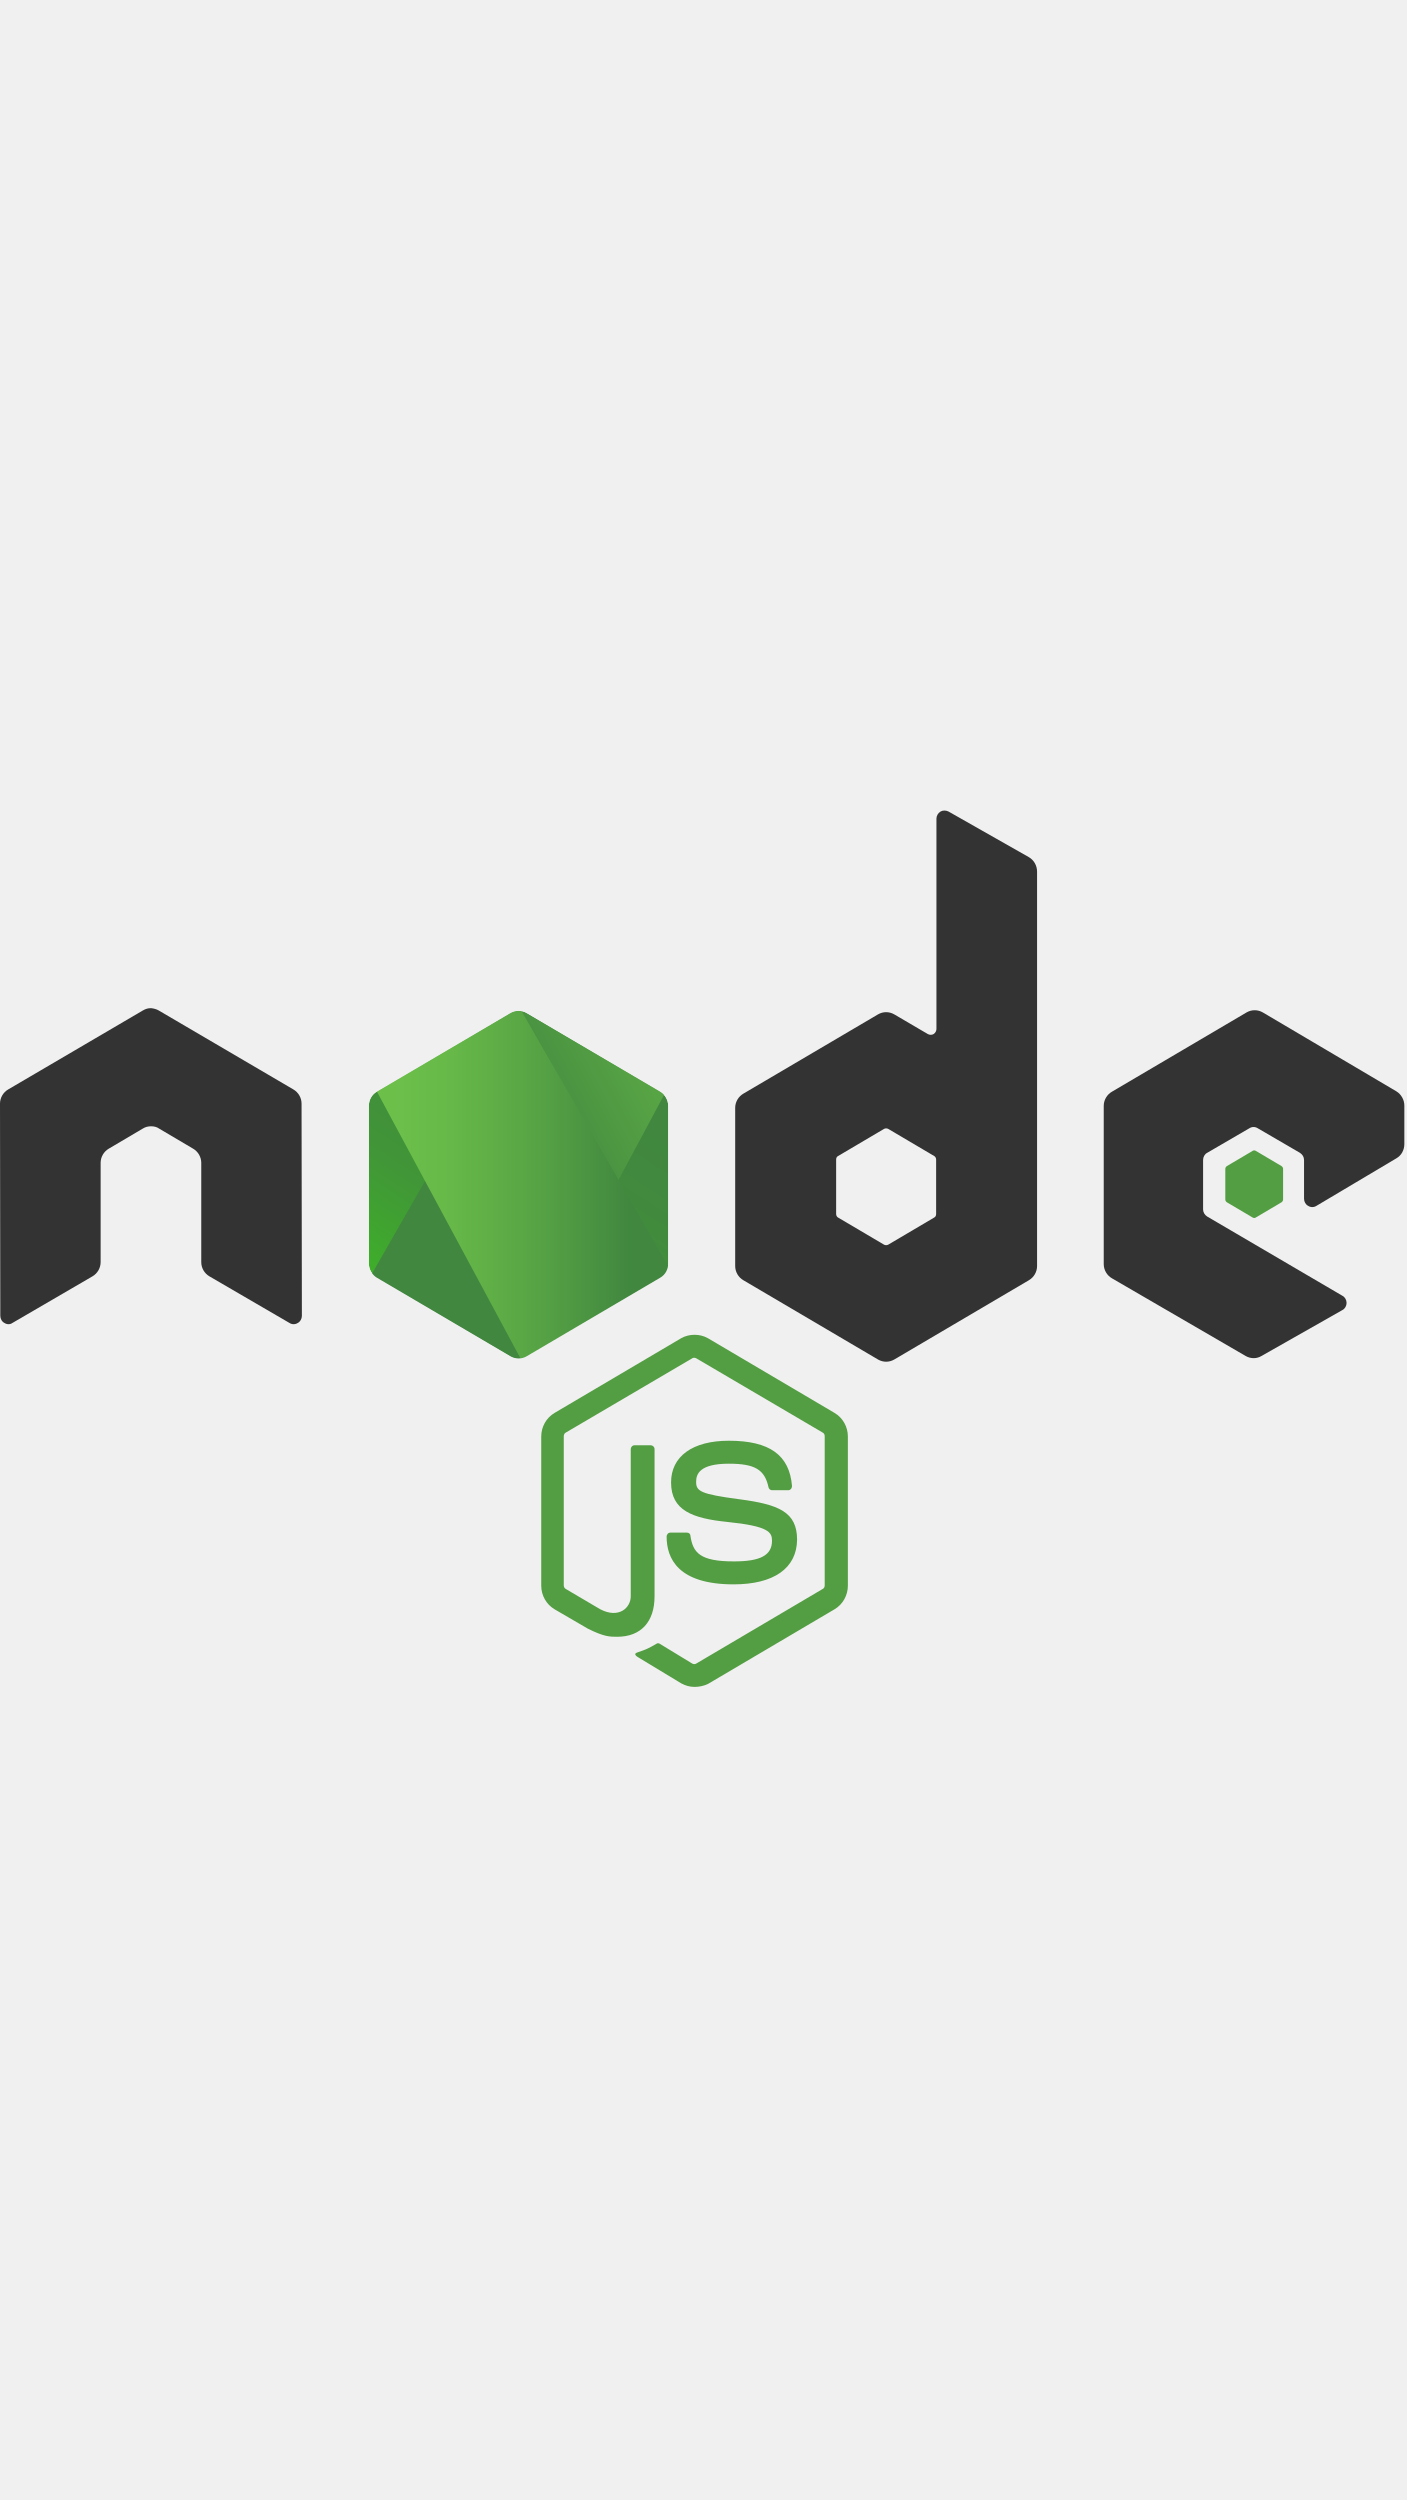
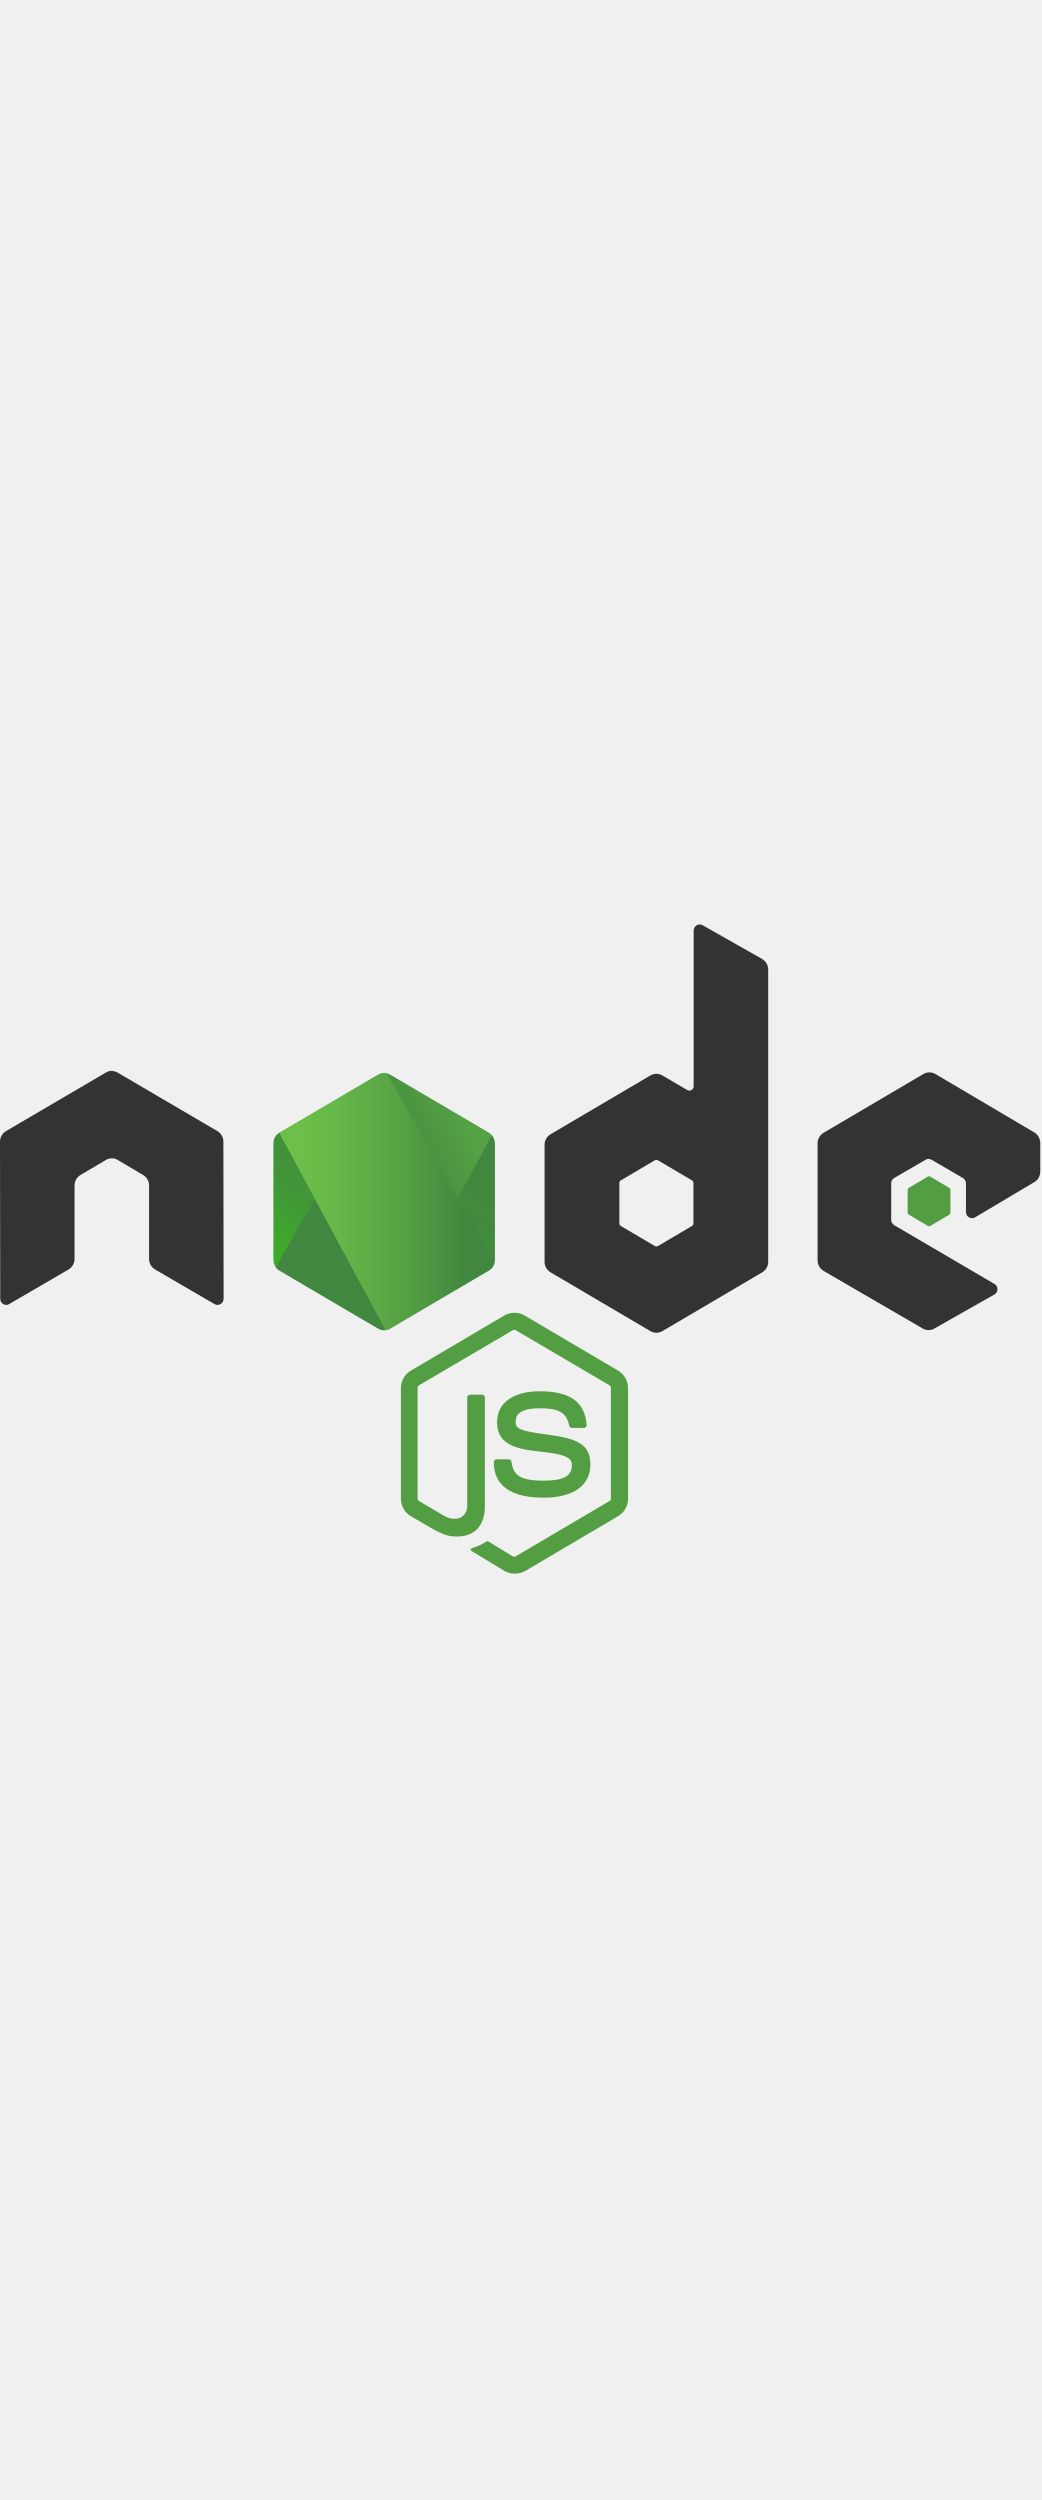
- <svg xmlns="http://www.w3.org/2000/svg" width="1800" height="3200" viewBox="0 0 104 65" fill="none">
+ <svg xmlns="http://www.w3.org/2000/svg" width="1000" height="2400" viewBox="0 0 104 65" fill="none">
  <path d="M51.366 64.812C51.014 64.812 50.685 64.717 50.38 64.549L47.258 62.659C46.788 62.396 47.023 62.3 47.164 62.252C47.798 62.037 47.915 61.989 48.572 61.607C48.643 61.559 48.737 61.583 48.807 61.63L51.202 63.09C51.296 63.138 51.413 63.138 51.483 63.09L60.851 57.563C60.944 57.515 60.991 57.42 60.991 57.3V46.271C60.991 46.151 60.944 46.055 60.851 46.008L51.483 40.505C51.39 40.457 51.272 40.457 51.202 40.505L41.835 46.008C41.741 46.055 41.694 46.175 41.694 46.271V57.3C41.694 57.396 41.741 57.515 41.835 57.563L44.394 59.071C45.779 59.788 46.647 58.951 46.647 58.114V47.228C46.647 47.084 46.765 46.941 46.929 46.941H48.126C48.267 46.941 48.408 47.06 48.408 47.228V58.114C48.408 60.004 47.399 61.104 45.638 61.104C45.098 61.104 44.675 61.104 43.478 60.506L41.013 59.071C40.403 58.712 40.027 58.042 40.027 57.324V46.295C40.027 45.577 40.403 44.907 41.013 44.548L50.38 39.022C50.967 38.687 51.765 38.687 52.352 39.022L61.719 44.548C62.33 44.907 62.705 45.577 62.705 46.295V57.324C62.705 58.042 62.33 58.712 61.719 59.071L52.352 64.597C52.047 64.741 51.695 64.812 51.366 64.812ZM54.254 57.228C50.145 57.228 49.3 55.314 49.3 53.687C49.3 53.544 49.418 53.4 49.582 53.4H50.803C50.944 53.4 51.061 53.496 51.061 53.64C51.249 54.908 51.789 55.53 54.277 55.53C56.249 55.53 57.094 55.075 57.094 53.998C57.094 53.376 56.86 52.922 53.784 52.611C51.225 52.348 49.629 51.773 49.629 49.692C49.629 47.754 51.225 46.606 53.902 46.606C56.907 46.606 58.386 47.658 58.573 49.955C58.573 50.027 58.55 50.099 58.503 50.17C58.456 50.218 58.386 50.266 58.315 50.266H57.094C56.977 50.266 56.86 50.17 56.836 50.051C56.554 48.735 55.827 48.304 53.902 48.304C51.742 48.304 51.483 49.07 51.483 49.644C51.483 50.338 51.789 50.553 54.7 50.936C57.587 51.319 58.949 51.869 58.949 53.927C58.925 56.032 57.235 57.228 54.254 57.228Z" fill="#539E43" />
  <path d="M22.302 21.676C22.302 21.245 22.068 20.839 21.692 20.623L11.738 14.786C11.574 14.69 11.386 14.642 11.198 14.618H11.104C10.916 14.618 10.729 14.69 10.564 14.786L0.61 20.623C0.235 20.839 0 21.245 0 21.676L0.023 37.371C0.023 37.586 0.141 37.801 0.329 37.897C0.516 38.017 0.751 38.017 0.916 37.897L6.832 34.452C7.207 34.237 7.442 33.83 7.442 33.399V26.054C7.442 25.624 7.677 25.217 8.052 25.002L10.564 23.518C10.752 23.399 10.963 23.351 11.175 23.351C11.386 23.351 11.597 23.399 11.762 23.518L14.274 25.002C14.649 25.217 14.884 25.624 14.884 26.054V33.399C14.884 33.83 15.119 34.237 15.494 34.452L21.41 37.897C21.598 38.017 21.833 38.017 22.021 37.897C22.209 37.801 22.326 37.586 22.326 37.371L22.302 21.676Z" fill="#333333" />
  <path d="M70.147 0.072C69.959 -0.024 69.725 -0.024 69.56 0.072C69.373 0.191 69.255 0.383 69.255 0.598V16.149C69.255 16.293 69.185 16.436 69.044 16.532C68.903 16.604 68.762 16.604 68.621 16.532L66.133 15.073C65.757 14.857 65.311 14.857 64.936 15.073L54.981 20.934C54.606 21.15 54.371 21.556 54.371 21.987V33.686C54.371 34.117 54.606 34.524 54.981 34.739L64.936 40.6C65.311 40.816 65.757 40.816 66.133 40.6L76.087 34.739C76.462 34.524 76.697 34.117 76.697 33.686V4.522C76.697 4.067 76.462 3.661 76.087 3.445L70.147 0.072ZM69.232 29.834C69.232 29.954 69.185 30.05 69.091 30.098L65.687 32.107C65.593 32.155 65.475 32.155 65.382 32.107L61.977 30.098C61.883 30.05 61.837 29.93 61.837 29.834V25.815C61.837 25.695 61.883 25.6 61.977 25.552L65.382 23.542C65.475 23.494 65.593 23.494 65.687 23.542L69.091 25.552C69.185 25.6 69.232 25.719 69.232 25.815V29.834Z" fill="#333333" />
  <path d="M103.272 25.719C103.648 25.504 103.859 25.097 103.859 24.666V21.819C103.859 21.389 103.624 20.982 103.272 20.767L93.389 14.929C93.013 14.714 92.567 14.714 92.191 14.929L82.237 20.791C81.862 21.006 81.627 21.413 81.627 21.843V33.543C81.627 33.973 81.862 34.38 82.237 34.595L92.121 40.337C92.497 40.553 92.943 40.553 93.295 40.337L99.281 36.94C99.469 36.844 99.587 36.629 99.587 36.414C99.587 36.198 99.469 35.983 99.281 35.887L89.28 30.026C89.093 29.906 88.975 29.715 88.975 29.499V25.839C88.975 25.623 89.093 25.408 89.28 25.312L92.403 23.494C92.591 23.375 92.825 23.375 93.013 23.494L96.135 25.312C96.323 25.432 96.441 25.623 96.441 25.839V28.71C96.441 28.925 96.558 29.14 96.746 29.236C96.934 29.356 97.168 29.356 97.356 29.236L103.272 25.719Z" fill="#333333" />
  <path d="M92.638 25.169C92.708 25.121 92.802 25.121 92.872 25.169L94.774 26.293C94.844 26.341 94.891 26.413 94.891 26.509V28.758C94.891 28.853 94.844 28.925 94.774 28.973L92.872 30.098C92.802 30.145 92.708 30.145 92.638 30.098L90.736 28.973C90.665 28.925 90.618 28.853 90.618 28.758V26.509C90.618 26.413 90.665 26.341 90.736 26.293L92.638 25.169Z" fill="#539E43" />
  <mask id="mask0" mask-type="alpha" maskUnits="userSpaceOnUse" x="27" y="14" width="23" height="27">
    <path d="M38.947 14.977C38.572 14.762 38.126 14.762 37.75 14.977L27.866 20.791C27.491 21.006 27.279 21.413 27.279 21.843V33.495C27.279 33.925 27.514 34.332 27.866 34.547L37.75 40.361C38.126 40.577 38.572 40.577 38.947 40.361L48.831 34.547C49.206 34.332 49.418 33.925 49.418 33.495V21.843C49.418 21.413 49.183 21.006 48.831 20.791L38.947 14.977Z" fill="white" />
  </mask>
  <g mask="url(#mask0)">
    <path d="M38.947 14.977C38.572 14.762 38.126 14.762 37.75 14.977L27.866 20.791C27.491 21.006 27.279 21.413 27.279 21.843V33.495C27.279 33.925 27.514 34.332 27.866 34.547L37.75 40.361C38.126 40.577 38.572 40.577 38.947 40.361L48.831 34.547C49.206 34.332 49.418 33.925 49.418 33.495V21.843C49.418 21.413 49.183 21.006 48.831 20.791L38.947 14.977Z" fill="url(#paint0_linear)" />
    <path d="M48.854 20.79L38.924 14.976C38.83 14.928 38.712 14.881 38.618 14.857L27.491 34.284C27.585 34.403 27.702 34.499 27.819 34.571L37.75 40.385C38.032 40.552 38.36 40.6 38.666 40.504L49.112 21.029C49.042 20.934 48.948 20.862 48.854 20.79Z" fill="url(#paint1_linear)" />
    <path fill-rule="evenodd" clip-rule="evenodd" d="M48.878 34.548C49.159 34.38 49.371 34.093 49.465 33.782L38.572 14.834C38.29 14.786 37.985 14.81 37.726 14.977L27.866 20.767L38.501 40.529C38.642 40.505 38.806 40.457 38.947 40.385L48.878 34.548Z" fill="url(#paint2_linear)" />
    <path fill-rule="evenodd" clip-rule="evenodd" d="M48.878 34.547L38.971 40.361C38.83 40.433 38.689 40.481 38.525 40.505L38.712 40.864L49.699 34.38V34.236L49.418 33.758C49.371 34.093 49.159 34.38 48.878 34.547Z" fill="url(#paint3_linear)" />
    <path fill-rule="evenodd" clip-rule="evenodd" d="M48.878 34.547L38.971 40.361C38.83 40.433 38.689 40.481 38.525 40.505L38.712 40.864L49.699 34.38V34.236L49.418 33.758C49.371 34.093 49.159 34.38 48.878 34.547Z" fill="url(#paint4_linear)" />
  </g>
  <defs>
    <linearGradient id="paint0_linear" x1="42.375" y1="19.311" x2="31.247" y2="36.468" gradientUnits="userSpaceOnUse">
      <stop stop-color="#41873F" />
      <stop offset="0.329" stop-color="#418B3D" />
      <stop offset="0.635" stop-color="#419637" />
      <stop offset="0.932" stop-color="#3FA92D" />
      <stop offset="1" stop-color="#3FAE2A" />
    </linearGradient>
    <linearGradient id="paint1_linear" x1="36.848" y1="29.033" x2="64.211" y2="14.445" gradientUnits="userSpaceOnUse">
      <stop offset="0.138" stop-color="#41873F" />
      <stop offset="0.403" stop-color="#54A044" />
      <stop offset="0.714" stop-color="#66B848" />
      <stop offset="0.908" stop-color="#6CC04A" />
    </linearGradient>
    <linearGradient id="paint2_linear" x1="26.919" y1="27.67" x2="49.788" y2="27.67" gradientUnits="userSpaceOnUse">
      <stop offset="0.092" stop-color="#6CC04A" />
      <stop offset="0.286" stop-color="#66B848" />
      <stop offset="0.597" stop-color="#54A044" />
      <stop offset="0.862" stop-color="#41873F" />
    </linearGradient>
    <linearGradient id="paint3_linear" x1="26.919" y1="37.33" x2="49.788" y2="37.33" gradientUnits="userSpaceOnUse">
      <stop offset="0.092" stop-color="#6CC04A" />
      <stop offset="0.286" stop-color="#66B848" />
      <stop offset="0.597" stop-color="#54A044" />
      <stop offset="0.862" stop-color="#41873F" />
    </linearGradient>
    <linearGradient id="paint4_linear" x1="53.12" y1="18.76" x2="47.111" y2="49.658" gradientUnits="userSpaceOnUse">
      <stop stop-color="#41873F" />
      <stop offset="0.329" stop-color="#418B3D" />
      <stop offset="0.635" stop-color="#419637" />
      <stop offset="0.932" stop-color="#3FA92D" />
      <stop offset="1" stop-color="#3FAE2A" />
    </linearGradient>
  </defs>
</svg>
